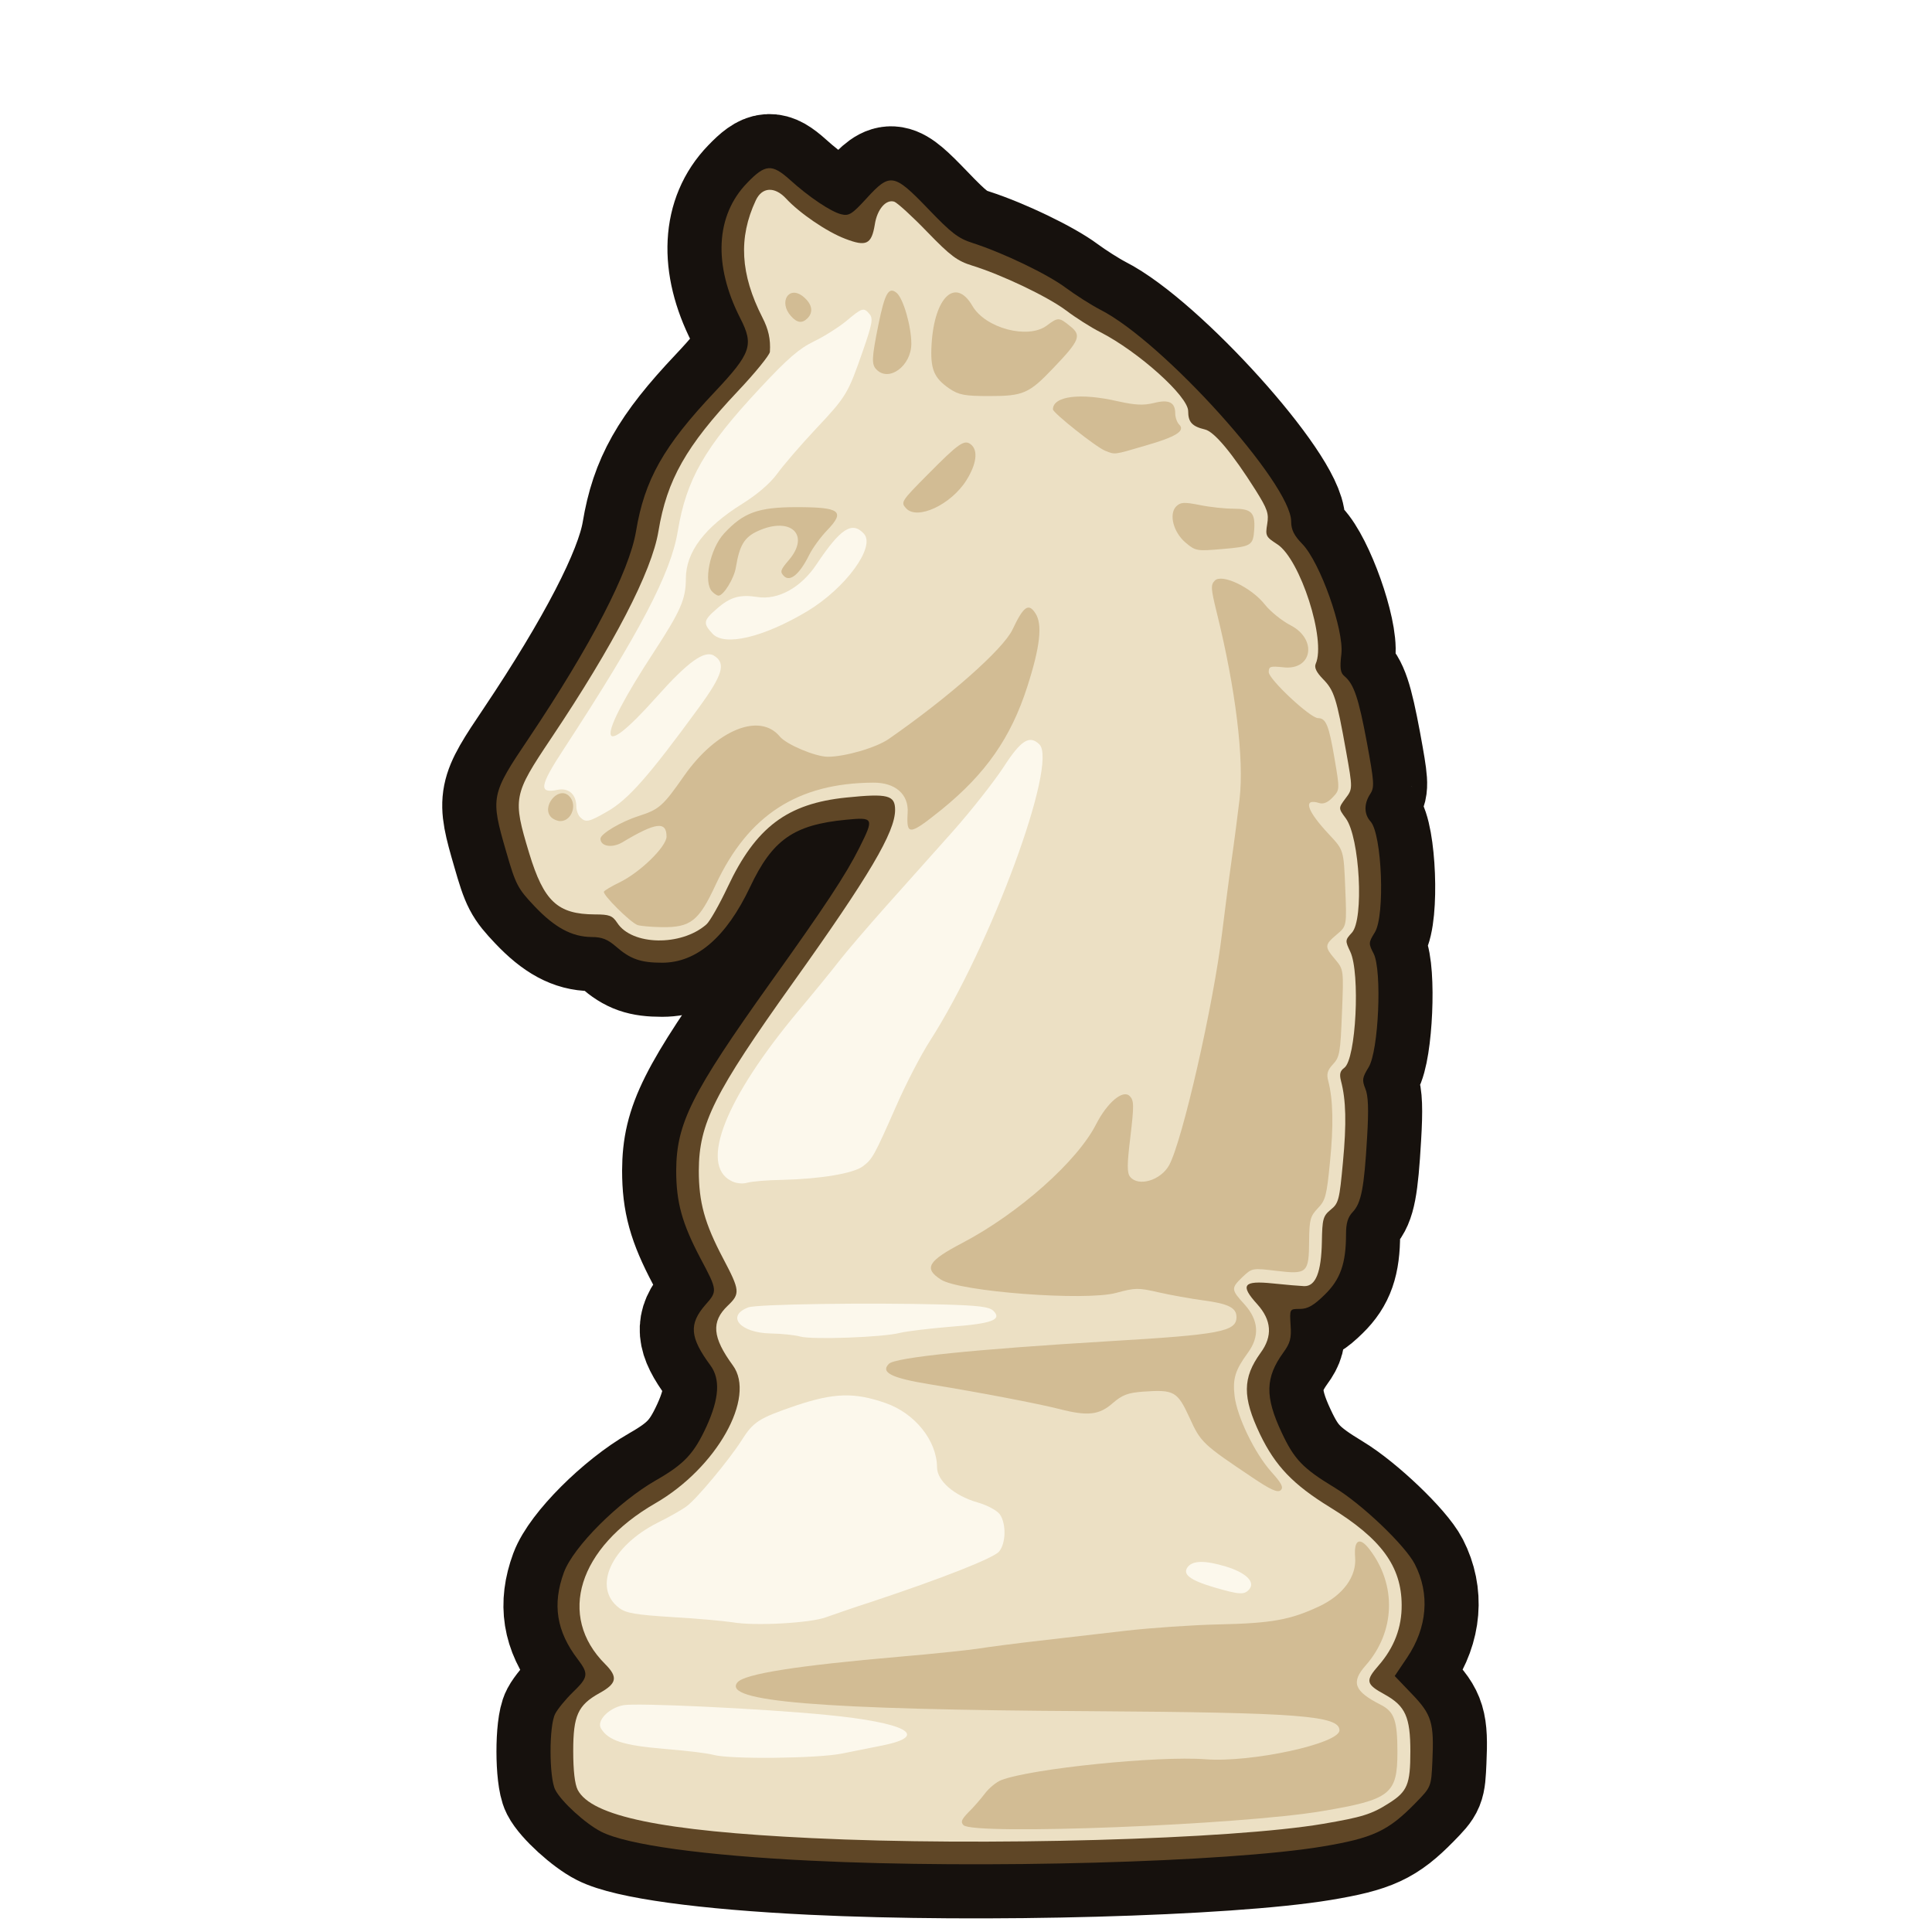
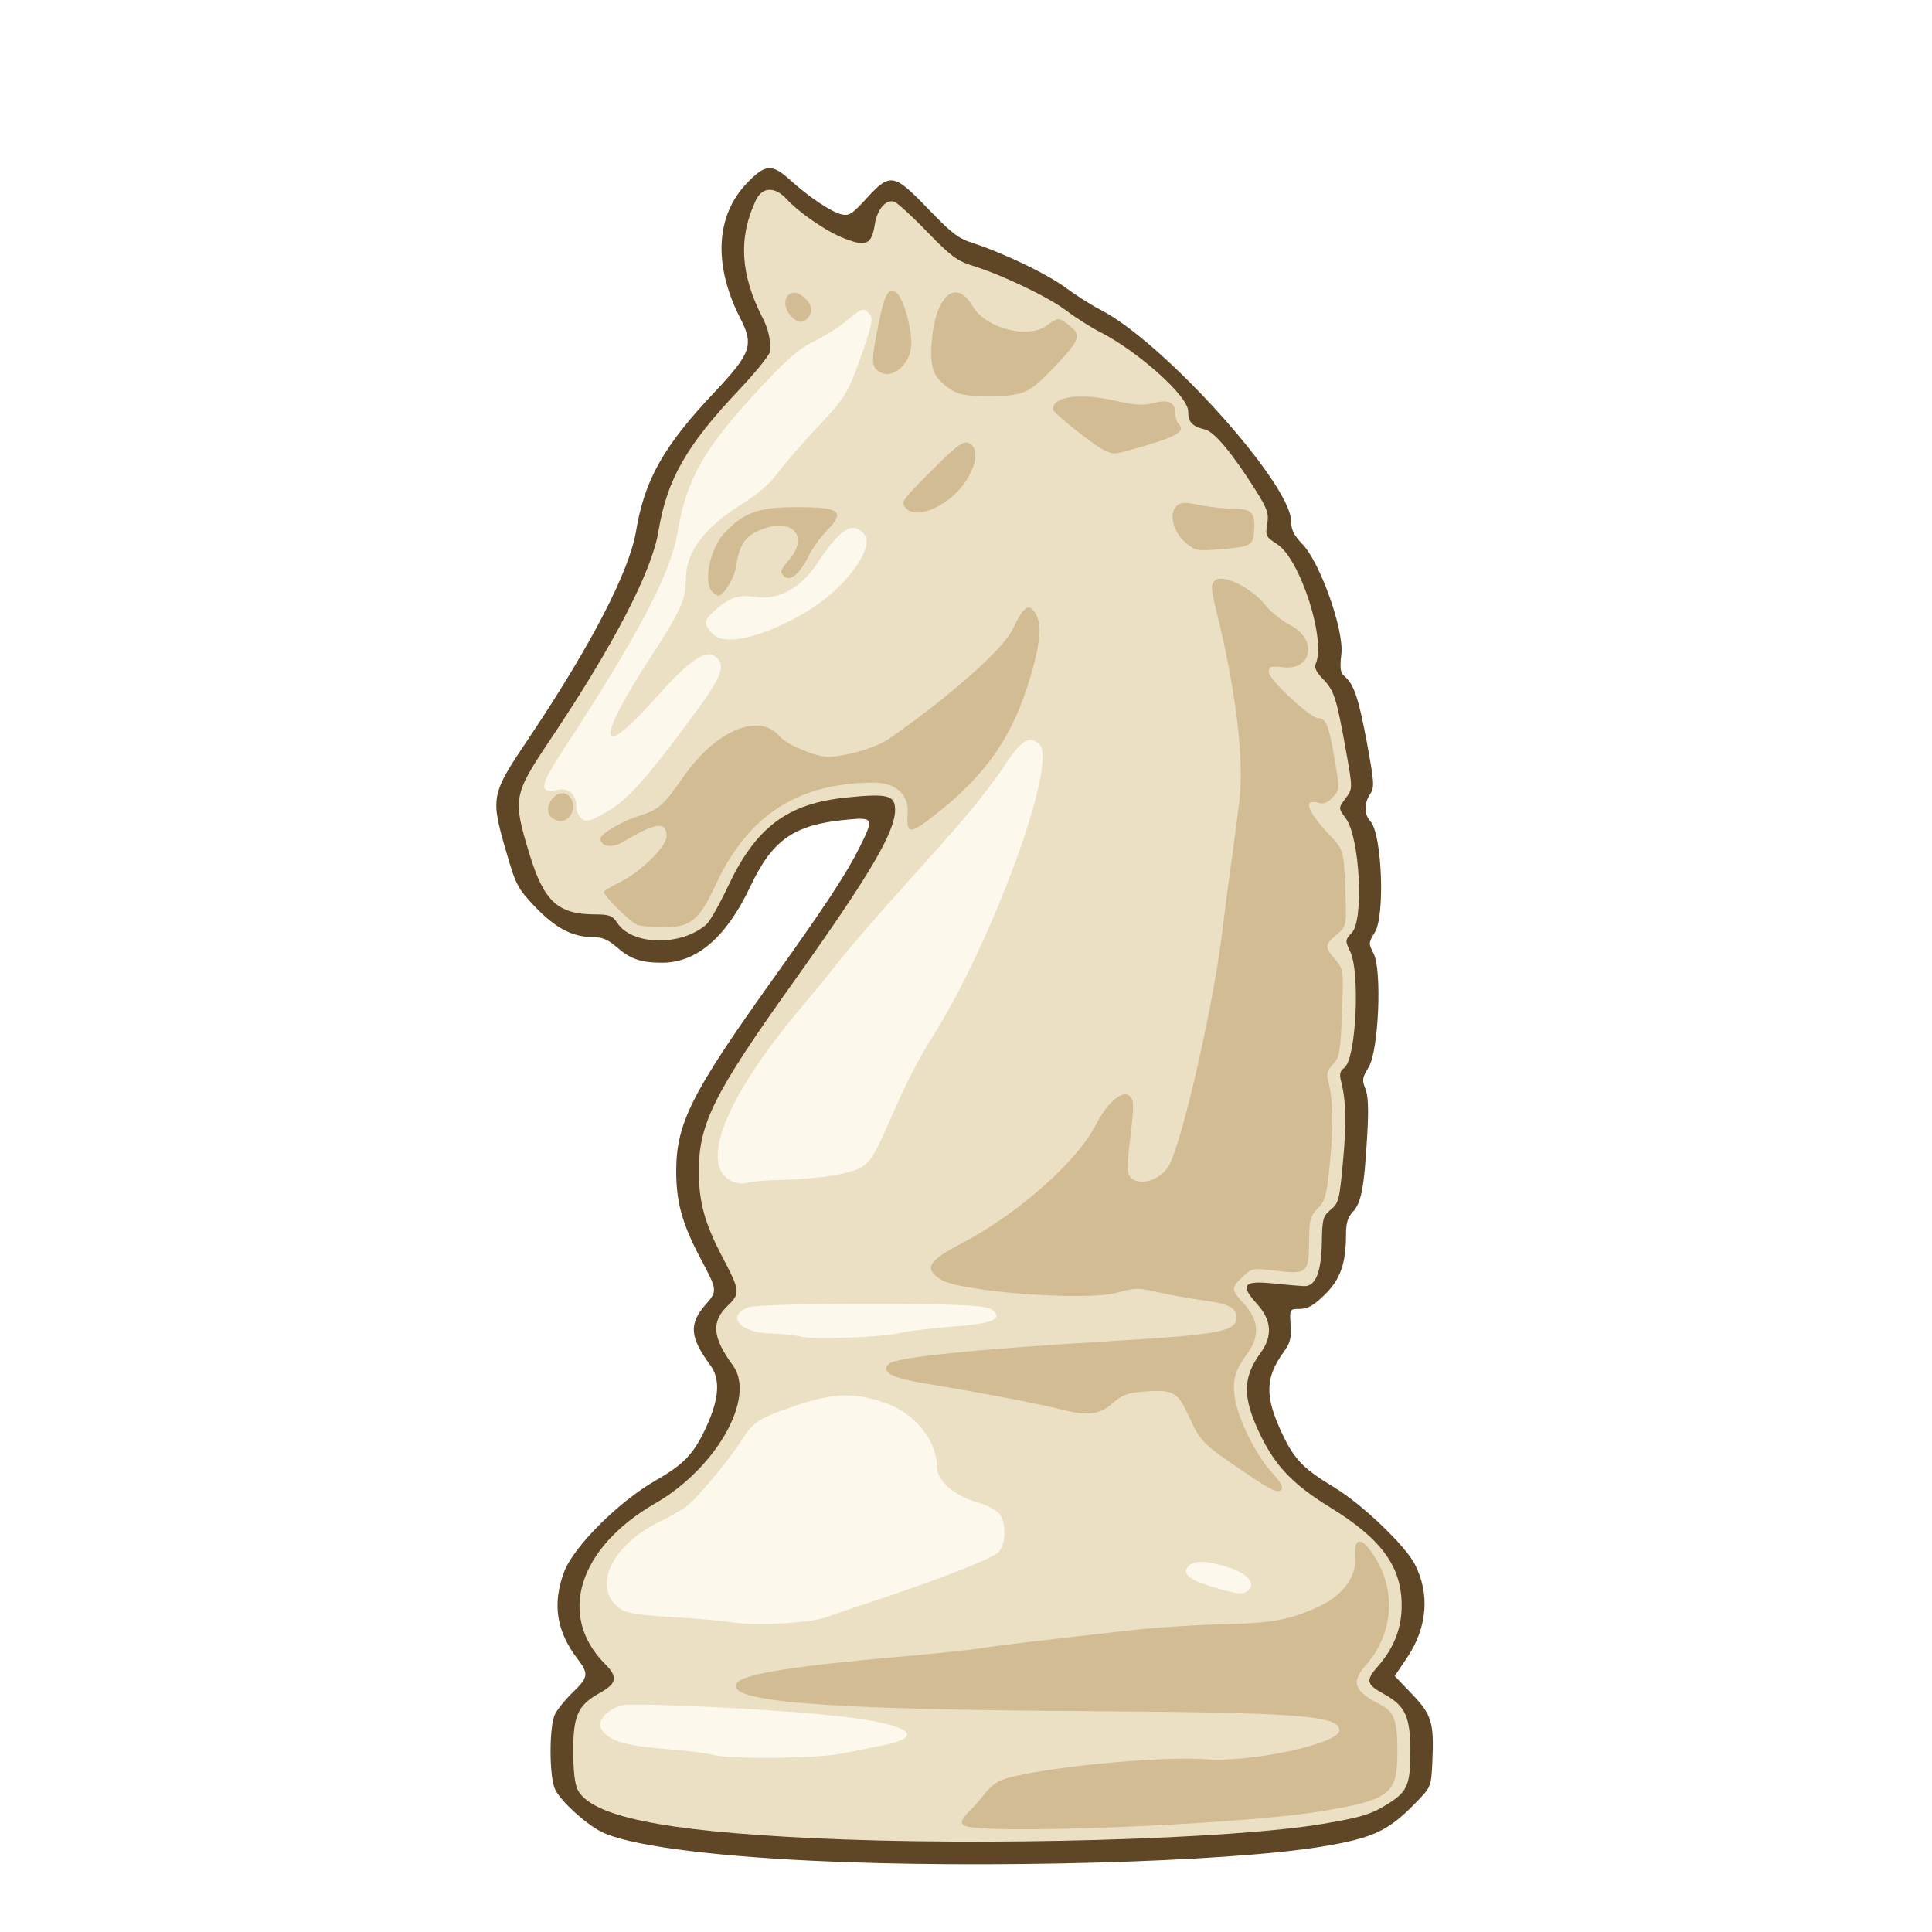
<svg xmlns="http://www.w3.org/2000/svg" viewBox="0 0 100 100">
-   <path fill="#16110d" stroke="#16110d" stroke-width="5.6" stroke-linejoin="round" d="M42.00 96.31C36.46 96.04 32.45 95.49 31.12 94.81C30.31 94.40 29.05 93.25 28.74 92.64C28.42 92.02 28.41 89.31 28.74 88.70C28.87 88.45 29.28 87.95 29.65 87.59C30.45 86.82 30.48 86.64 29.91 85.89C28.80 84.44 28.58 83.04 29.19 81.38C29.68 80.06 32.01 77.73 33.95 76.62C35.42 75.78 35.92 75.24 36.57 73.83C37.23 72.38 37.29 71.38 36.77 70.67C35.70 69.22 35.65 68.53 36.51 67.54C37.14 66.83 37.14 66.79 36.26 65.14C35.30 63.32 35.00 62.23 35.00 60.59C35.01 58.15 35.79 56.59 39.87 50.87C42.69 46.93 43.79 45.26 44.48 43.88C45.25 42.34 45.23 42.29 43.79 42.43C41.08 42.69 39.98 43.46 38.82 45.92C37.59 48.51 36.06 49.83 34.27 49.83C33.16 49.83 32.62 49.64 31.88 48.99C31.45 48.62 31.16 48.50 30.62 48.50C29.60 48.49 28.71 48.01 27.66 46.90C26.80 45.99 26.69 45.79 26.20 44.08C25.38 41.26 25.40 41.13 27.37 38.21C30.60 33.39 32.57 29.58 32.92 27.50C33.36 24.84 34.34 23.09 37.01 20.27C38.88 18.28 39.03 17.86 38.31 16.46C36.91 13.71 37.04 11.15 38.67 9.47C39.61 8.49 39.95 8.47 40.88 9.30C41.87 10.20 43.01 10.96 43.54 11.09C43.94 11.19 44.10 11.09 44.85 10.27C46.07 8.93 46.27 8.97 48.04 10.81C49.23 12.05 49.59 12.34 50.35 12.58C51.93 13.09 54.22 14.19 55.17 14.90C55.67 15.27 56.47 15.78 56.95 16.03C60.20 17.68 66.83 25.04 66.83 26.99C66.83 27.42 66.98 27.72 67.41 28.16C68.33 29.11 69.57 32.60 69.43 33.85C69.34 34.59 69.38 34.83 69.59 35.00C70.08 35.41 70.32 36.13 70.75 38.43C71.13 40.50 71.15 40.75 70.92 41.10C70.59 41.60 70.60 42.15 70.94 42.52C71.53 43.18 71.70 47.39 71.16 48.26C70.83 48.79 70.83 48.84 71.10 49.36C71.54 50.23 71.36 54.39 70.84 55.24C70.51 55.78 70.49 55.90 70.67 56.35C70.82 56.71 70.85 57.40 70.76 58.88C70.61 61.47 70.46 62.26 70.02 62.73C69.76 63.00 69.67 63.32 69.67 63.88C69.67 65.39 69.38 66.22 68.57 67.01C68.00 67.57 67.69 67.75 67.28 67.75C66.75 67.75 66.75 67.75 66.80 68.58C66.85 69.26 66.78 69.52 66.43 70.00C65.49 71.30 65.46 72.28 66.34 74.15C66.99 75.54 67.43 76.00 69.08 77.00C70.49 77.85 72.73 79.99 73.23 80.96C74.02 82.50 73.88 84.24 72.83 85.80L72.19 86.75L73.08 87.68C74.11 88.75 74.23 89.17 74.14 91.16C74.08 92.49 74.08 92.49 73.25 93.34C71.84 94.78 71.06 95.14 68.42 95.58C63.50 96.39 50.85 96.74 42.00 96.31Z" />
  <path fill="#5f4626" d="M42.00 96.31C36.46 96.04 32.45 95.49 31.12 94.81C30.31 94.40 29.05 93.25 28.74 92.64C28.42 92.02 28.41 89.31 28.74 88.70C28.87 88.45 29.28 87.95 29.65 87.59C30.45 86.82 30.48 86.64 29.91 85.89C28.80 84.44 28.58 83.04 29.19 81.38C29.68 80.06 32.01 77.73 33.95 76.62C35.42 75.78 35.92 75.24 36.57 73.83C37.23 72.38 37.29 71.38 36.77 70.67C35.70 69.22 35.65 68.53 36.51 67.54C37.14 66.83 37.14 66.79 36.26 65.14C35.30 63.32 35.00 62.23 35.00 60.59C35.01 58.15 35.79 56.59 39.87 50.87C42.69 46.93 43.79 45.26 44.48 43.88C45.25 42.34 45.23 42.29 43.79 42.43C41.08 42.69 39.98 43.46 38.82 45.92C37.59 48.51 36.06 49.83 34.27 49.83C33.16 49.83 32.62 49.64 31.88 48.99C31.45 48.62 31.16 48.50 30.62 48.50C29.60 48.49 28.71 48.01 27.66 46.90C26.80 45.99 26.69 45.79 26.20 44.08C25.38 41.26 25.40 41.13 27.37 38.21C30.60 33.39 32.57 29.58 32.92 27.50C33.36 24.84 34.34 23.09 37.01 20.27C38.88 18.28 39.03 17.86 38.31 16.46C36.91 13.71 37.04 11.15 38.67 9.47C39.61 8.49 39.95 8.47 40.88 9.30C41.87 10.20 43.01 10.96 43.54 11.09C43.94 11.19 44.10 11.09 44.85 10.27C46.07 8.93 46.27 8.97 48.04 10.81C49.23 12.05 49.59 12.34 50.35 12.58C51.93 13.09 54.22 14.19 55.17 14.90C55.67 15.27 56.47 15.78 56.95 16.03C60.20 17.68 66.83 25.04 66.83 26.99C66.83 27.42 66.98 27.72 67.41 28.16C68.33 29.11 69.57 32.60 69.43 33.85C69.34 34.59 69.38 34.83 69.59 35.00C70.08 35.41 70.32 36.13 70.75 38.43C71.13 40.50 71.15 40.75 70.92 41.10C70.59 41.60 70.60 42.15 70.94 42.52C71.53 43.18 71.70 47.39 71.16 48.26C70.83 48.79 70.83 48.84 71.10 49.36C71.54 50.23 71.36 54.39 70.84 55.24C70.51 55.78 70.49 55.90 70.67 56.35C70.82 56.71 70.85 57.40 70.76 58.88C70.61 61.47 70.46 62.26 70.02 62.73C69.76 63.00 69.67 63.32 69.67 63.88C69.67 65.39 69.38 66.22 68.57 67.01C68.00 67.57 67.69 67.75 67.28 67.75C66.75 67.75 66.75 67.75 66.80 68.58C66.85 69.26 66.78 69.52 66.43 70.00C65.49 71.30 65.46 72.28 66.34 74.15C66.99 75.54 67.43 76.00 69.08 77.00C70.49 77.85 72.73 79.99 73.23 80.96C74.02 82.50 73.88 84.24 72.83 85.80L72.19 86.75L73.08 87.68C74.11 88.75 74.23 89.17 74.14 91.16C74.08 92.49 74.08 92.49 73.25 93.34C71.84 94.78 71.06 95.14 68.42 95.58C63.50 96.39 50.85 96.74 42.00 96.31Z" />
  <path fill="#ece0c4" d="M42.00 95.14C34.27 94.77 30.61 94.01 29.90 92.64C29.75 92.34 29.67 91.65 29.67 90.63C29.67 88.80 29.91 88.26 31.02 87.64C31.93 87.14 32.00 86.81 31.32 86.13C28.83 83.64 29.93 80.11 33.92 77.81C37.09 75.98 39.15 72.32 37.93 70.67C36.87 69.22 36.80 68.41 37.67 67.58C38.32 66.96 38.30 66.79 37.43 65.14C36.47 63.32 36.17 62.23 36.17 60.59C36.18 58.15 36.96 56.59 41.04 50.87C45.00 45.32 46.33 43.07 46.33 41.92C46.33 41.16 45.96 41.06 43.81 41.28C40.75 41.59 39.12 42.81 37.66 45.92C37.23 46.83 36.73 47.71 36.56 47.85C35.26 48.99 32.71 48.94 31.95 47.77C31.70 47.39 31.54 47.33 30.79 47.33C28.86 47.32 28.15 46.66 27.39 44.16C26.53 41.31 26.56 41.15 28.53 38.21C31.76 33.39 33.74 29.58 34.08 27.50C34.52 24.84 35.51 23.09 38.17 20.27C39.09 19.30 39.84 18.37 39.85 18.21C39.89 17.56 39.78 17.05 39.46 16.43C38.32 14.19 38.21 12.31 39.12 10.37C39.44 9.68 40.09 9.64 40.68 10.27C41.38 11.03 42.80 12.00 43.75 12.36C44.84 12.78 45.11 12.65 45.28 11.62C45.40 10.83 45.86 10.30 46.29 10.44C46.45 10.50 47.22 11.20 48.00 12.01C49.20 13.25 49.55 13.51 50.33 13.75C51.87 14.23 54.20 15.34 55.17 16.06C55.67 16.44 56.47 16.95 56.95 17.19C58.92 18.20 61.50 20.51 61.50 21.28C61.50 21.85 61.70 22.07 62.37 22.23C62.85 22.34 63.79 23.47 64.99 25.37C65.61 26.36 65.68 26.58 65.59 27.13C65.49 27.73 65.52 27.79 66.11 28.17C67.30 28.94 68.65 33.14 68.10 34.36C68.02 34.55 68.13 34.79 68.48 35.15C69.05 35.73 69.18 36.13 69.67 38.87C70.02 40.83 70.02 40.83 69.64 41.33C69.27 41.83 69.27 41.83 69.66 42.36C70.38 43.34 70.61 47.60 69.97 48.28C69.62 48.66 69.62 48.69 69.89 49.26C70.41 50.36 70.19 54.83 69.58 55.27C69.36 55.43 69.32 55.60 69.41 55.95C69.67 56.94 69.70 58.14 69.51 60.16C69.33 62.10 69.29 62.28 68.88 62.61C68.48 62.94 68.44 63.09 68.42 64.28C68.39 65.85 68.10 66.59 67.50 66.57C67.27 66.56 66.54 66.50 65.88 66.43C64.35 66.27 64.17 66.51 65.07 67.50C65.82 68.33 65.88 69.16 65.25 70.02C64.31 71.32 64.30 72.31 65.22 74.24C66.01 75.88 66.93 76.84 68.83 78.01C71.49 79.64 72.54 81.07 72.55 83.07C72.56 84.24 72.16 85.28 71.36 86.20C70.66 87.00 70.69 87.17 71.68 87.71C72.74 88.30 73.00 88.87 73.00 90.65C73.00 92.36 72.85 92.73 71.88 93.34C70.99 93.91 70.48 94.06 68.49 94.40C63.73 95.21 50.85 95.57 42.00 95.14Z" />
  <path fill="#d2bc94" d="M49.87 94.47C49.71 94.31 49.77 94.17 50.12 93.81C50.38 93.56 50.76 93.12 50.98 92.83C51.20 92.54 51.58 92.23 51.82 92.14C53.37 91.54 59.96 90.87 62.40 91.06C64.76 91.24 69.33 90.25 69.33 89.56C69.33 88.80 67.21 88.64 56.42 88.57C42.40 88.49 37.35 88.07 38.17 87.08C38.53 86.64 41.26 86.21 46.58 85.75C48.23 85.61 50.03 85.42 50.58 85.34C51.13 85.25 52.60 85.06 53.83 84.92C55.07 84.78 57.10 84.54 58.33 84.40C59.57 84.26 61.70 84.11 63.05 84.08C65.82 84.02 66.78 83.85 68.29 83.14C69.52 82.56 70.23 81.59 70.14 80.59C70.07 79.69 70.38 79.53 70.89 80.20C72.30 82.04 72.22 84.46 70.69 86.20C69.91 87.08 70.09 87.54 71.47 88.24C72.17 88.60 72.33 89.05 72.33 90.69C72.33 92.86 71.97 93.15 68.45 93.74C64.23 94.46 50.40 95.00 49.87 94.47ZM64.83 76.48C62.25 74.75 62.15 74.66 61.57 73.38C60.94 72.01 60.77 71.92 59.18 72.03C58.37 72.09 58.09 72.20 57.59 72.63C56.90 73.24 56.30 73.31 54.83 72.93C53.72 72.65 50.76 72.08 48.18 71.66C46.14 71.33 45.56 71.04 46.01 70.59C46.34 70.26 50.42 69.84 57.42 69.42C63.17 69.08 64.00 68.92 64.00 68.17C64.00 67.69 63.58 67.48 62.30 67.31C61.63 67.22 60.58 67.03 59.96 66.89C58.92 66.65 58.76 66.65 57.77 66.92C56.18 67.35 49.67 66.86 48.70 66.23C47.80 65.65 48.02 65.27 49.82 64.33C52.73 62.80 55.77 60.10 56.74 58.18C57.31 57.07 58.12 56.38 58.47 56.73C58.70 56.96 58.70 57.21 58.51 58.83C58.33 60.30 58.33 60.71 58.50 60.92C58.94 61.44 60.09 61.09 60.52 60.30C61.21 59.01 62.80 52.04 63.25 48.33C63.38 47.28 63.60 45.55 63.75 44.50C63.90 43.45 64.08 42.03 64.16 41.36C64.40 39.29 63.96 35.67 62.98 31.71C62.67 30.45 62.66 30.27 62.88 30.05C63.25 29.68 64.76 30.40 65.46 31.28C65.75 31.65 66.35 32.13 66.79 32.36C68.20 33.08 67.93 34.71 66.43 34.54C65.75 34.47 65.67 34.49 65.67 34.79C65.67 35.16 67.82 37.17 68.22 37.17C68.63 37.17 68.78 37.53 69.07 39.23C69.35 40.88 69.35 40.88 68.98 41.27C68.74 41.53 68.50 41.63 68.30 41.57C67.42 41.29 67.62 41.94 68.80 43.20C69.55 44.00 69.55 44.00 69.63 45.97C69.71 47.93 69.71 47.93 69.19 48.37C68.55 48.91 68.55 49.00 69.11 49.66C69.55 50.19 69.55 50.19 69.46 52.44C69.38 54.47 69.34 54.72 69.00 55.08C68.71 55.39 68.65 55.59 68.75 55.95C69.00 56.91 69.03 58.25 68.84 60.14C68.67 61.88 68.61 62.13 68.21 62.54C67.82 62.95 67.77 63.13 67.76 64.22C67.75 65.89 67.66 65.97 66.08 65.78C64.82 65.63 64.81 65.63 64.32 66.09C63.71 66.68 63.71 66.74 64.42 67.52C65.15 68.33 65.21 69.17 64.59 70.02C63.93 70.92 63.80 71.36 63.90 72.24C64.02 73.31 64.94 75.22 65.81 76.19C66.35 76.79 66.45 77.00 66.28 77.14C66.12 77.27 65.75 77.10 64.83 76.48ZM33.00 47.88C32.63 47.75 31.17 46.30 31.26 46.15C31.30 46.08 31.66 45.87 32.05 45.68C33.12 45.17 34.50 43.82 34.50 43.30C34.50 42.49 33.94 42.56 32.21 43.60C31.68 43.91 31.08 43.81 31.08 43.41C31.08 43.16 32.14 42.53 33.05 42.24C34.13 41.89 34.31 41.73 35.42 40.14C37.08 37.78 39.32 36.86 40.36 38.12C40.71 38.54 42.19 39.16 42.84 39.17C43.74 39.17 45.35 38.70 46.00 38.25C49.11 36.09 51.93 33.60 52.41 32.58C52.98 31.37 53.24 31.20 53.59 31.74C53.97 32.31 53.84 33.47 53.17 35.55C52.32 38.19 51.02 40.05 48.73 41.91C47.06 43.25 46.91 43.26 46.98 42.07C47.04 41.11 46.34 40.50 45.20 40.51C41.29 40.53 38.73 42.19 37.05 45.78C36.17 47.68 35.75 48.01 34.25 47.99C33.70 47.98 33.14 47.93 33.00 47.88ZM28.53 42.30C28.01 41.78 28.86 40.70 29.42 41.17C29.91 41.58 29.62 42.50 29.00 42.50C28.85 42.50 28.64 42.41 28.53 42.30ZM36.87 30.63C36.39 30.16 36.74 28.41 37.48 27.61C38.48 26.53 39.24 26.25 41.23 26.25C43.50 26.25 43.76 26.46 42.81 27.45C42.47 27.80 42.05 28.38 41.87 28.75C41.38 29.73 40.89 30.13 40.58 29.82C40.36 29.60 40.39 29.50 40.83 28.99C41.95 27.68 40.93 26.72 39.24 27.48C38.53 27.80 38.28 28.21 38.09 29.36C38.00 29.94 37.45 30.83 37.19 30.83C37.12 30.83 36.98 30.74 36.87 30.63ZM61.37 28.09C60.73 27.55 60.49 26.61 60.88 26.21C61.11 25.99 61.28 25.98 62.10 26.14C62.63 26.25 63.41 26.33 63.84 26.33C64.77 26.33 64.97 26.53 64.92 27.39C64.86 28.24 64.79 28.29 63.24 28.42C61.95 28.53 61.88 28.52 61.37 28.09ZM46.90 26.31C46.61 26.00 46.65 25.94 48.01 24.57C49.64 22.92 49.92 22.73 50.26 23.01C50.64 23.32 50.54 24.03 50.02 24.86C49.22 26.13 47.47 26.94 46.90 26.31ZM57.20 23.33C56.73 23.14 54.50 21.37 54.50 21.19C54.50 20.50 55.91 20.32 57.86 20.77C58.76 20.97 59.18 20.99 59.72 20.86C60.50 20.66 60.83 20.82 60.83 21.40C60.83 21.60 60.92 21.86 61.03 21.97C61.37 22.30 60.88 22.61 59.27 23.07C57.63 23.55 57.73 23.54 57.20 23.33ZM49.15 20.12C48.33 19.56 48.14 19.10 48.22 17.80C48.37 15.36 49.46 14.34 50.33 15.83C51.00 16.99 53.20 17.57 54.17 16.86C54.77 16.41 54.81 16.41 55.40 16.89C55.99 17.36 55.89 17.62 54.51 19.06C53.26 20.37 52.97 20.50 51.20 20.50C49.93 20.50 49.63 20.44 49.15 20.12ZM45.37 19.13C45.10 18.87 45.12 18.52 45.47 16.79C45.80 15.17 46.00 14.82 46.41 15.16C46.75 15.44 47.17 16.88 47.17 17.79C47.17 18.93 46.02 19.79 45.37 19.13ZM40.94 16.36C40.29 15.64 40.82 14.76 41.56 15.34C42.03 15.72 42.12 16.14 41.80 16.47C41.52 16.75 41.26 16.72 40.94 16.36Z" />
  <path fill="#fcf8ec" d="M36.92 90.83C36.64 90.75 35.49 90.61 34.36 90.52C32.27 90.34 31.50 90.10 31.11 89.47C30.86 89.07 31.51 88.40 32.27 88.26C32.96 88.13 39.48 88.44 42.75 88.76C46.89 89.16 48.16 89.84 45.70 90.34C45.18 90.44 44.23 90.63 43.60 90.76C42.35 91.02 37.77 91.07 36.92 90.83ZM37.92 83.97C37.46 83.90 36.05 83.77 34.79 83.70C32.90 83.58 32.41 83.50 32.05 83.23C30.65 82.18 31.62 80.03 34.05 78.81C34.62 78.53 35.29 78.15 35.53 77.97C36.03 77.62 37.73 75.58 38.38 74.56C39.00 73.58 39.27 73.41 41.20 72.75C43.17 72.09 44.23 72.06 45.83 72.62C47.36 73.15 48.49 74.57 48.50 75.94C48.50 76.64 49.38 77.41 50.58 77.76C51.11 77.91 51.60 78.18 51.75 78.38C52.09 78.87 52.07 79.88 51.71 80.31C51.42 80.65 48.78 81.69 45.17 82.89C44.20 83.20 43.12 83.58 42.75 83.71C41.94 84.01 39.07 84.17 37.92 83.97ZM62.84 82.16C61.56 81.78 61.18 81.47 61.49 81.09C61.76 80.77 62.37 80.76 63.44 81.08C64.47 81.39 64.98 81.87 64.67 82.25C64.41 82.56 64.18 82.55 62.84 82.16ZM41.42 69.18C41.14 69.10 40.46 69.03 39.89 69.02C38.31 68.99 37.56 68.12 38.73 67.67C39.18 67.50 44.97 67.42 48.79 67.52C50.66 67.57 51.21 67.64 51.42 67.85C51.88 68.31 51.34 68.51 49.22 68.67C48.14 68.76 46.95 68.90 46.58 68.99C45.69 69.22 42.04 69.35 41.42 69.18ZM37.84 61.12C36.19 60.27 37.55 56.84 41.33 52.32C42.11 51.39 43.05 50.24 43.42 49.76C43.78 49.29 44.87 48.02 45.83 46.94C46.80 45.86 48.36 44.10 49.32 43.03C50.27 41.96 51.45 40.46 51.94 39.71C52.85 38.30 53.29 38.03 53.80 38.53C54.77 39.51 51.29 48.95 48.15 53.85C47.67 54.59 46.89 56.10 46.40 57.22C45.24 59.85 45.16 59.99 44.66 60.37C44.16 60.74 42.47 61.02 40.50 61.07C39.72 61.08 38.90 61.15 38.67 61.22C38.42 61.29 38.08 61.25 37.84 61.12ZM30.03 42.30C29.92 42.19 29.83 41.94 29.83 41.75C29.83 41.12 29.44 40.77 28.87 40.88C27.86 41.09 27.92 40.69 29.20 38.74C33.11 32.75 34.73 29.66 35.08 27.50C35.53 24.80 36.47 23.16 39.33 20.10C40.76 18.56 41.38 18.03 42.13 17.67C42.65 17.42 43.41 16.94 43.81 16.61C44.63 15.92 44.71 15.90 45.01 16.26C45.20 16.49 45.14 16.78 44.67 18.14C43.89 20.38 43.82 20.51 42.21 22.22C41.42 23.06 40.53 24.10 40.22 24.53C39.86 25.02 39.20 25.59 38.43 26.07C36.47 27.29 35.50 28.57 35.50 29.95C35.50 31.01 35.23 31.62 33.85 33.74C30.80 38.40 30.86 39.58 33.98 36.08C35.60 34.26 36.47 33.63 36.96 33.94C37.59 34.33 37.41 34.93 36.17 36.63C33.60 40.15 32.52 41.39 31.42 42.01C30.48 42.55 30.32 42.59 30.03 42.30ZM36.88 32.80C36.38 32.26 36.40 32.12 37.09 31.52C37.79 30.90 38.29 30.76 39.20 30.90C40.27 31.07 41.46 30.42 42.27 29.20C43.51 27.34 44.11 26.96 44.72 27.63C45.33 28.31 43.76 30.45 41.78 31.64C39.52 32.99 37.50 33.47 36.88 32.80Z" />
</svg>
